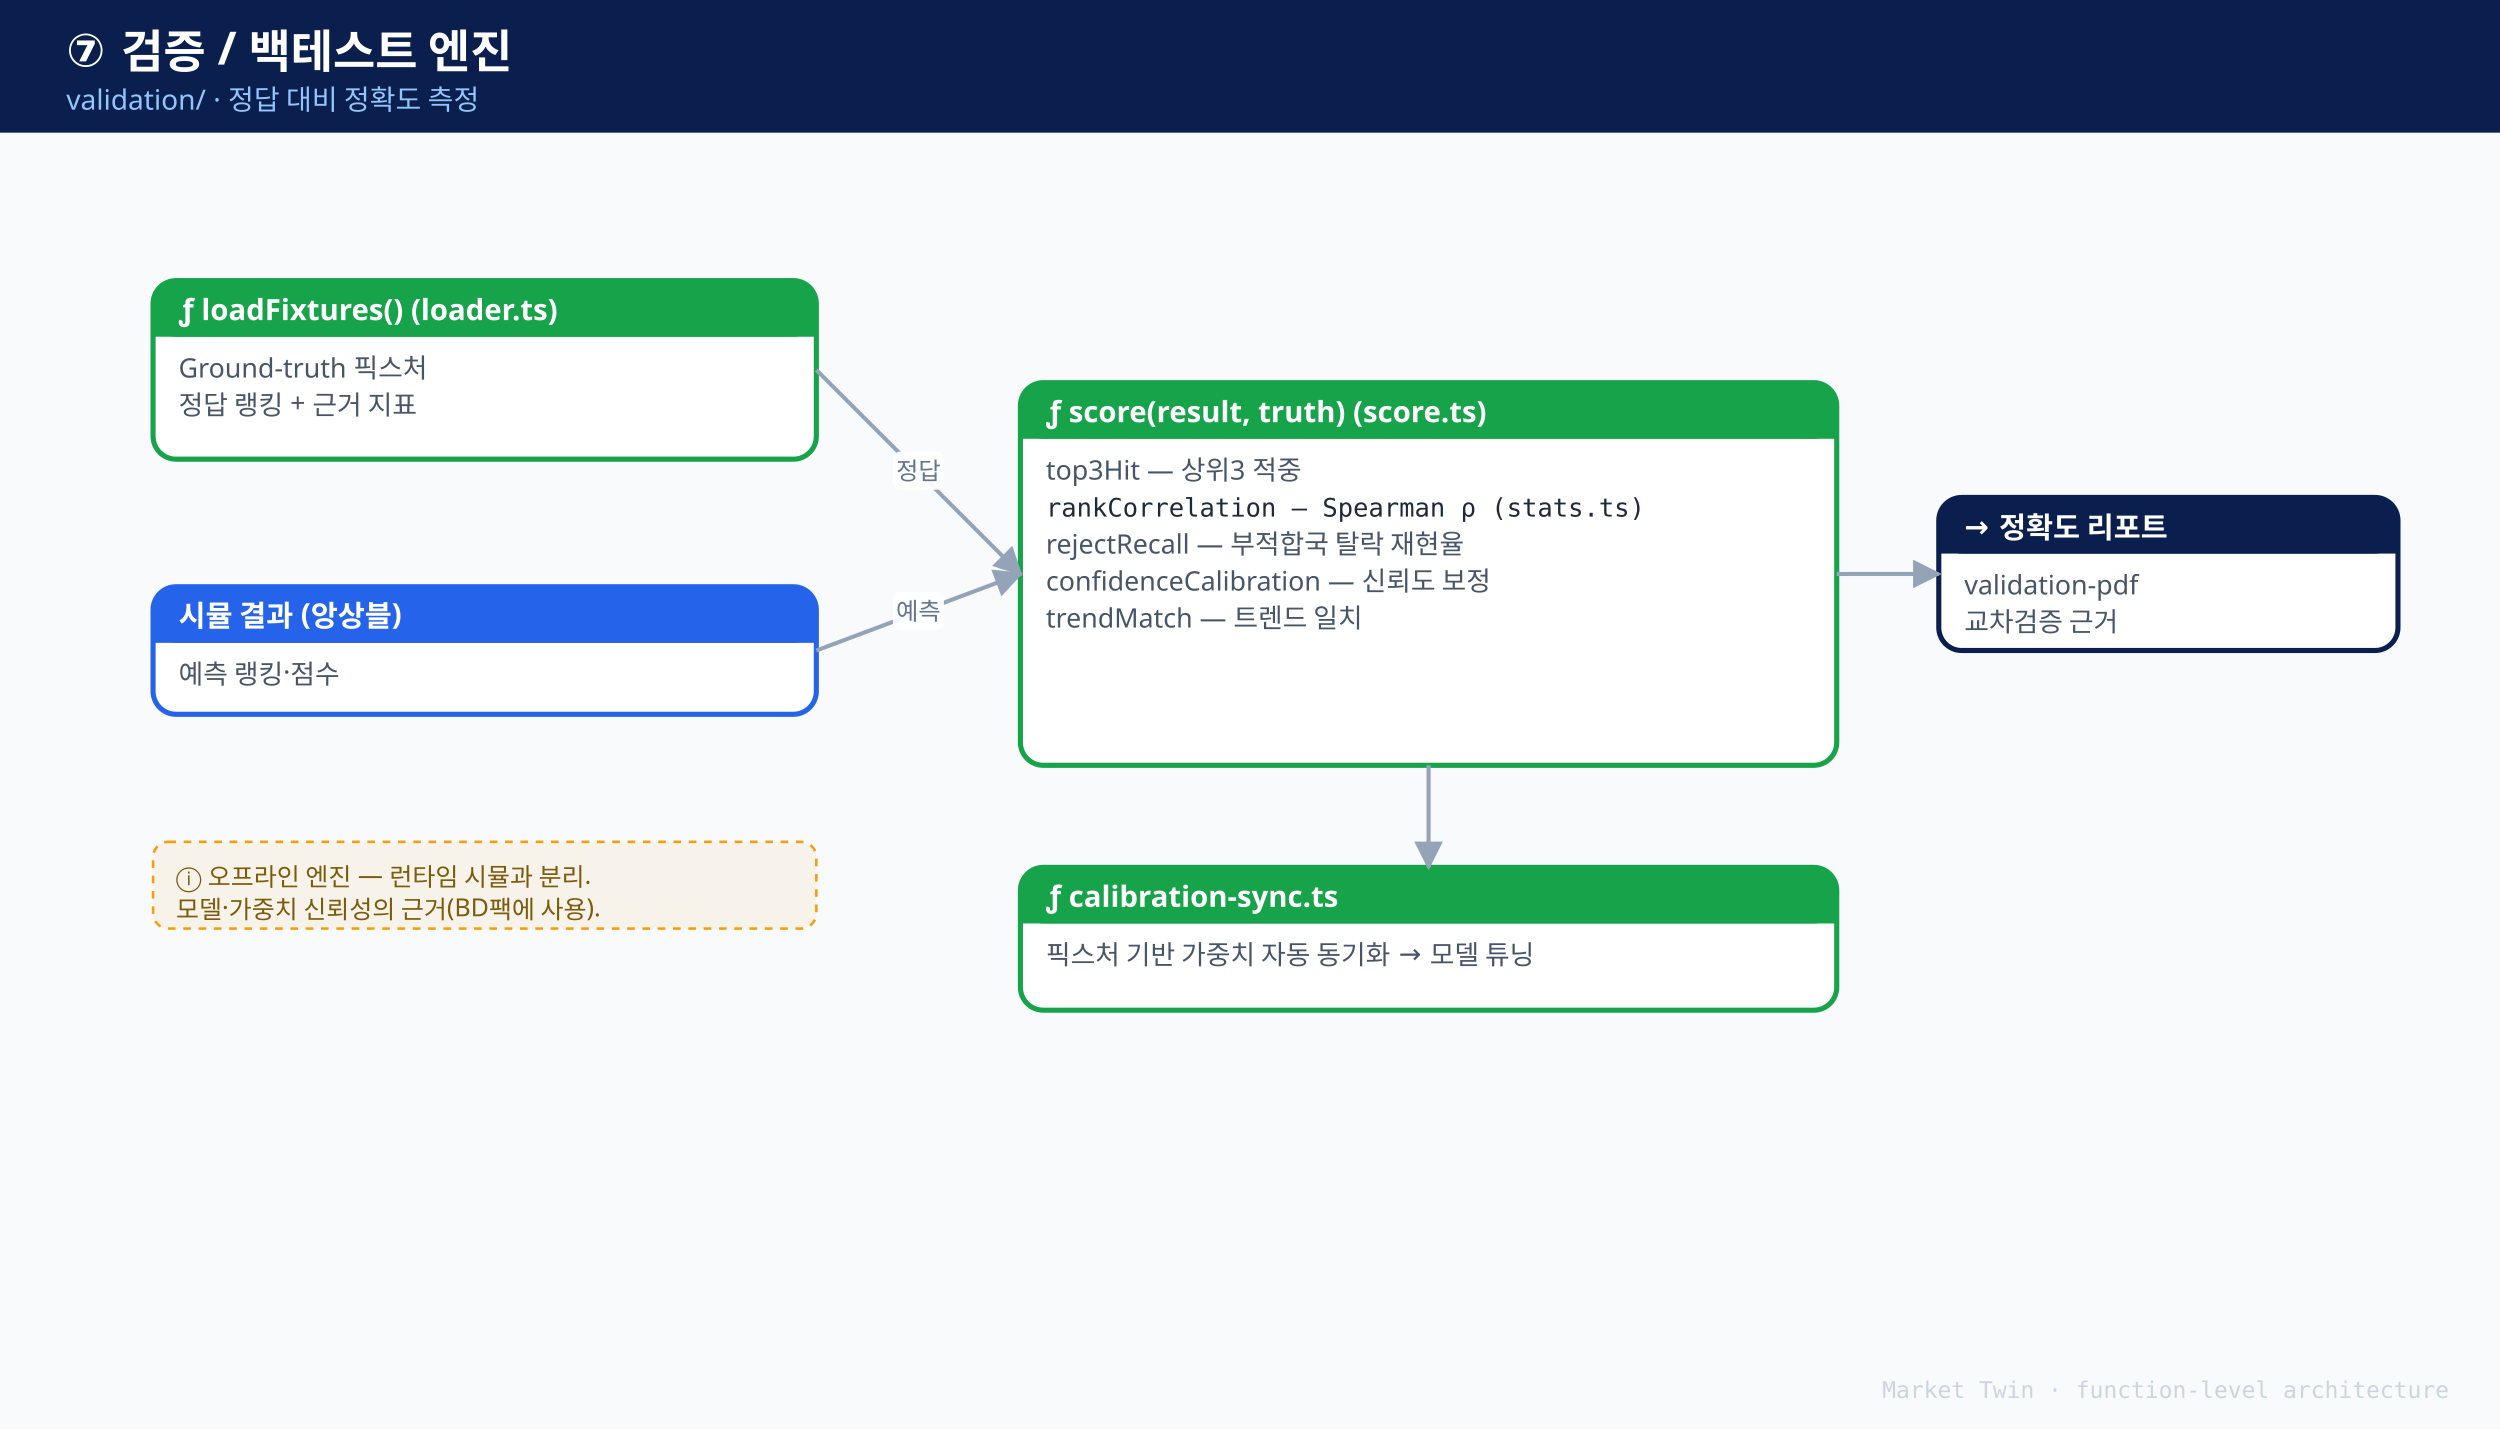
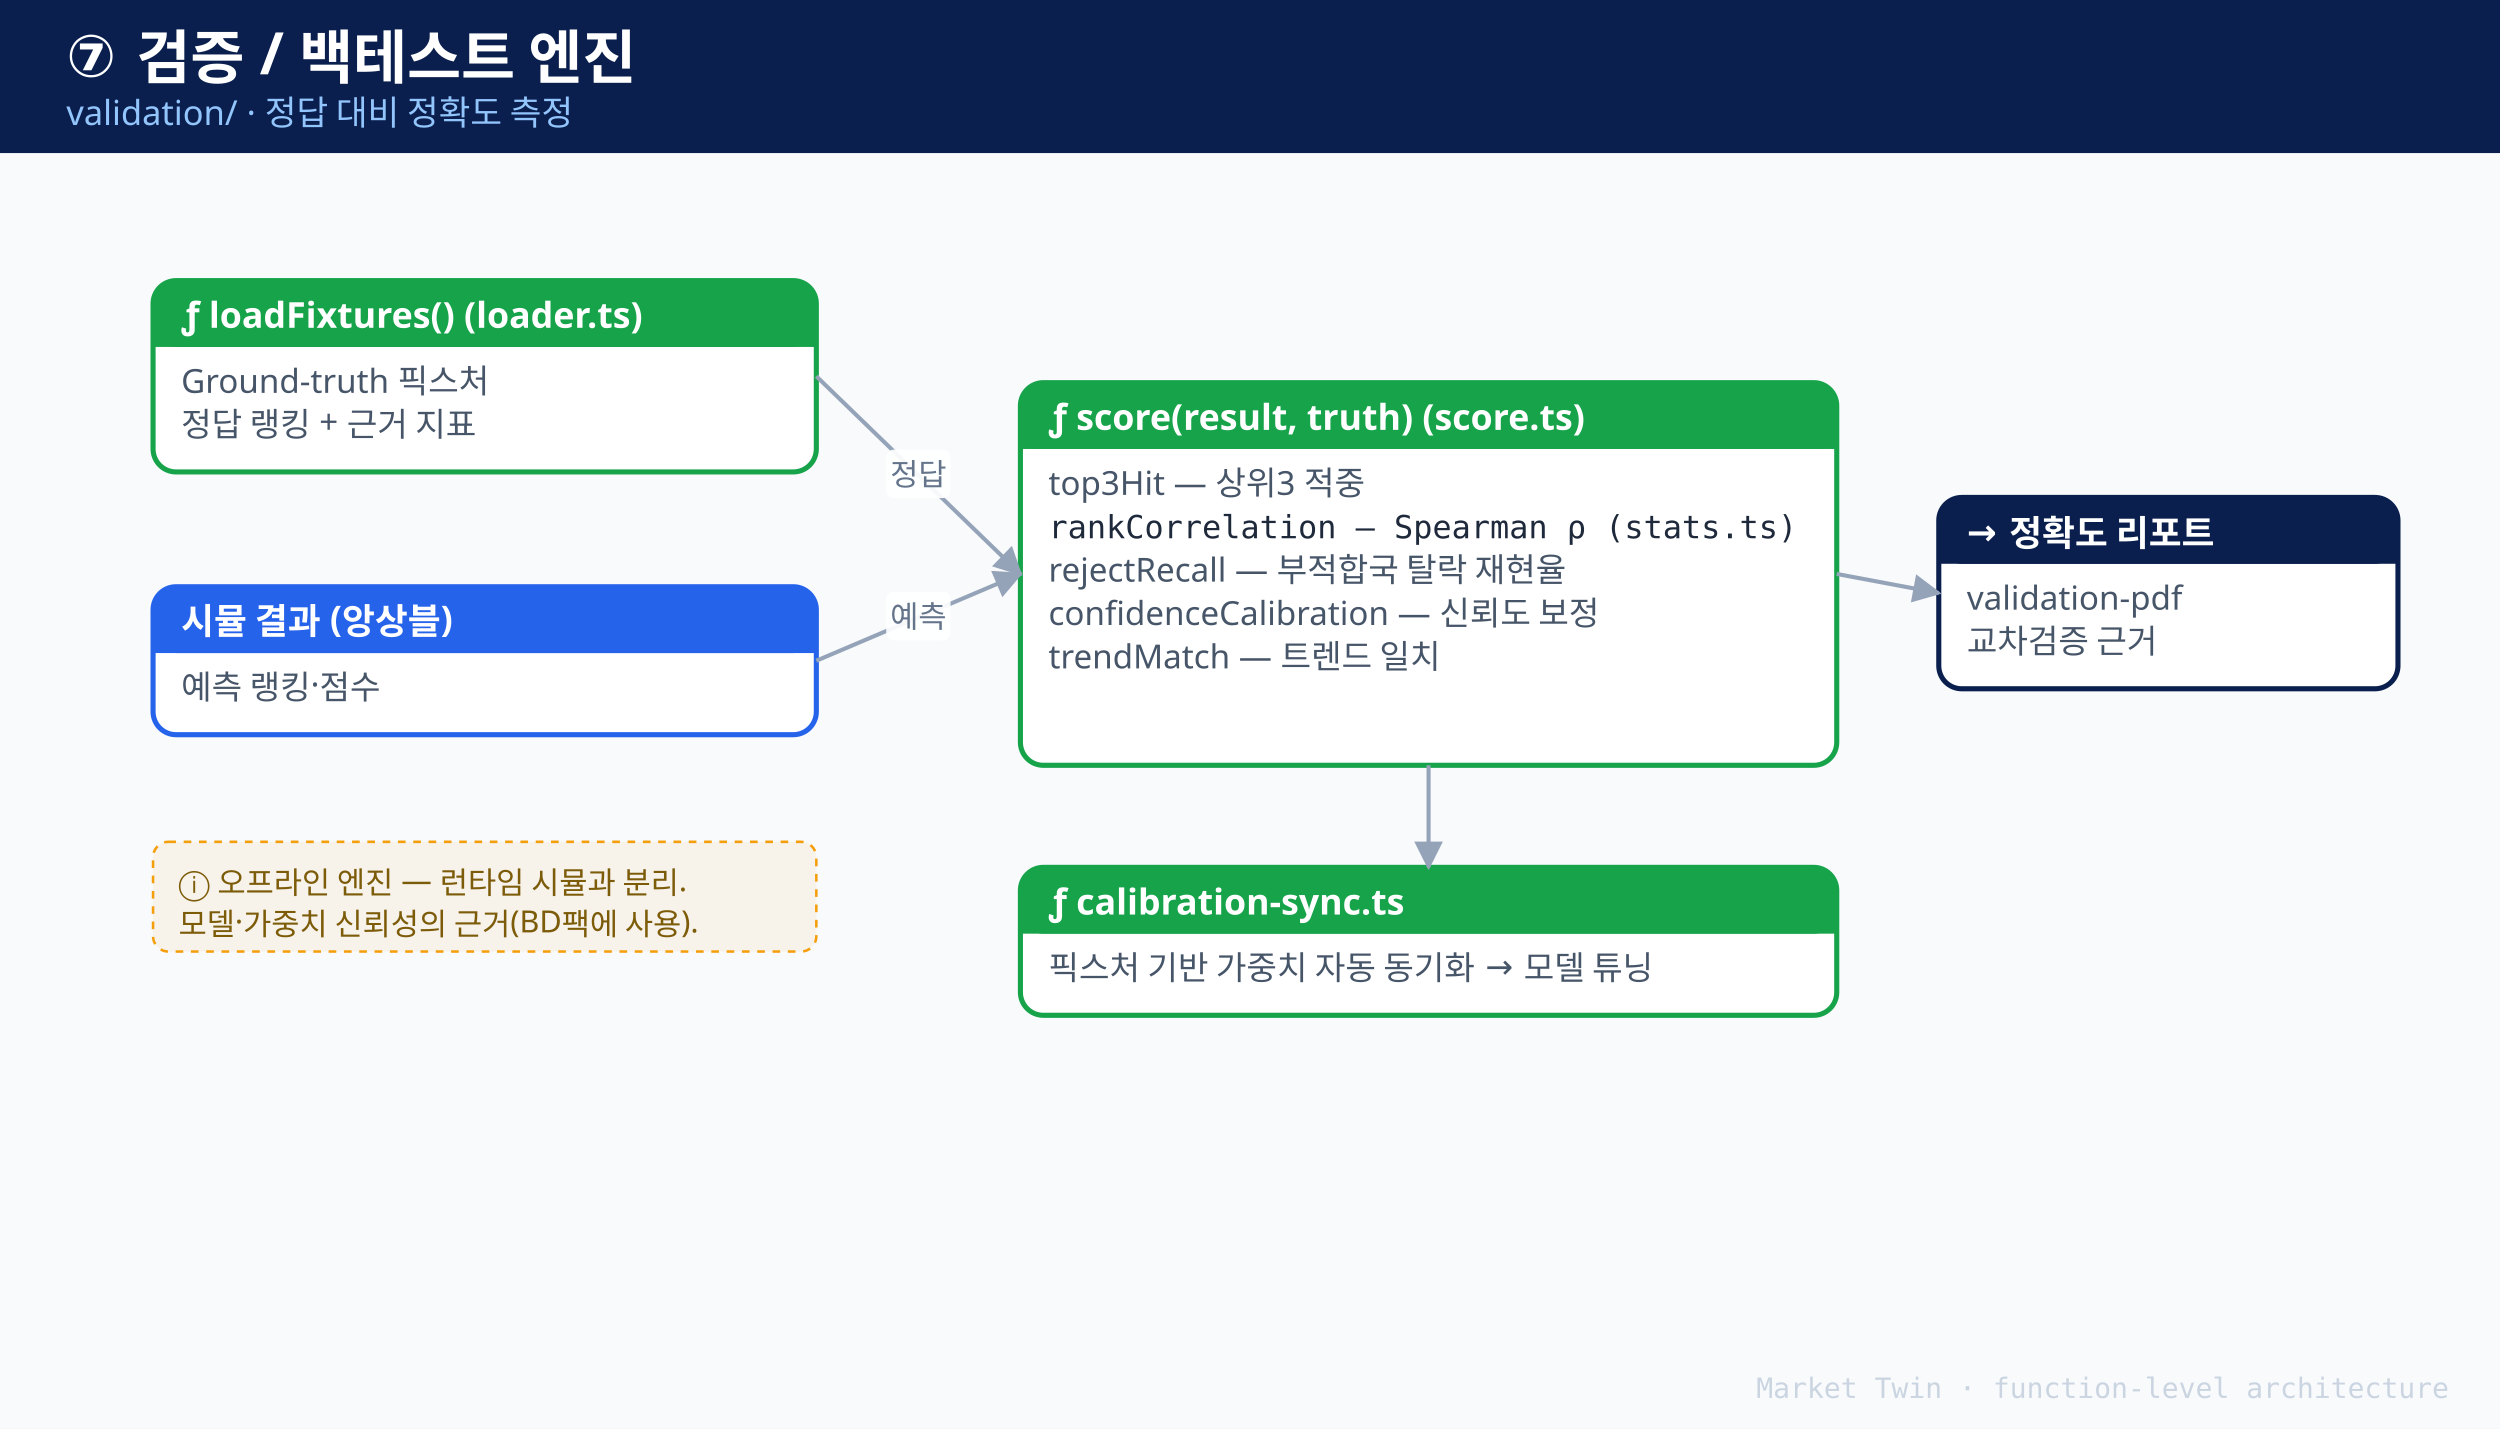
<svg xmlns="http://www.w3.org/2000/svg" width="980" height="560" viewBox="0 0 980 560">
  <defs>
    <marker id="arrow" viewBox="0 0 10 10" refX="9" refY="5" markerWidth="7" markerHeight="7" orient="auto-start-reverse">
      <path d="M0,0 L10,5 L0,10 z" fill="#94a3b8" />
    </marker>
  </defs>
  <rect width="980" height="560" fill="#f8fafc" />
-   <rect x="0" y="0" width="980" height="52" fill="#0a1f4d" />
-   <text x="26" y="26" font-family="'Malgun Gothic','Apple SD Gothic Neo','Noto Sans KR',sans-serif" font-size="18" font-weight="800" fill="#ffffff">⑦ 검증 / 백테스트 엔진</text>
-   <text x="26" y="43" font-family="'Malgun Gothic','Apple SD Gothic Neo','Noto Sans KR',sans-serif" font-size="11" fill="#93c5fd">validation/ · 정답 대비 정확도 측정</text>
-   <text x="960" y="548" font-family="'Cascadia Code','Consolas','D2Coding',monospace" font-size="9" fill="#cbd5e1" text-anchor="end">Market Twin · function-level architecture</text>
-   <rect x="60" y="110" width="260" height="70" rx="9" fill="#ffffff" stroke="#16a34a" stroke-width="2" />
-   <rect x="60" y="110" width="260" height="22" rx="9" fill="#16a34a" />
-   <rect x="60" y="121" width="260" height="11" fill="#16a34a" />
-   <text x="70" y="125.5" font-family="'Malgun Gothic','Apple SD Gothic Neo','Noto Sans KR',sans-serif" font-size="11.5" font-weight="700" fill="#ffffff">ƒ loadFixtures()  (loader.ts)</text>
-   <text x="70" y="148" font-family="'Malgun Gothic','Apple SD Gothic Neo','Noto Sans KR',sans-serif" font-size="10.5" fill="#475569">Ground-truth 픽스처</text>
-   <text x="70" y="162.5" font-family="'Malgun Gothic','Apple SD Gothic Neo','Noto Sans KR',sans-serif" font-size="10.5" fill="#475569">정답 랭킹 + 근거 지표</text>
-   <rect x="60" y="230" width="260" height="50" rx="9" fill="#ffffff" stroke="#2563eb" stroke-width="2" />
-   <rect x="60" y="230" width="260" height="22" rx="9" fill="#2563eb" />
-   <rect x="60" y="241" width="260" height="11" fill="#2563eb" />
-   <text x="70" y="245.5" font-family="'Malgun Gothic','Apple SD Gothic Neo','Noto Sans KR',sans-serif" font-size="11.5" font-weight="700" fill="#ffffff">시뮬 결과 (앙상블)</text>
-   <text x="70" y="268" font-family="'Malgun Gothic','Apple SD Gothic Neo','Noto Sans KR',sans-serif" font-size="10.5" fill="#475569">예측 랭킹·점수</text>
+   <rect x="0" y="0" width="980" height="60" fill="#0a1f4d" />
+   <text x="26" y="30" font-family="'Malgun Gothic','Apple SD Gothic Neo','Noto Sans KR',sans-serif" font-size="23" font-weight="800" fill="#ffffff">⑦ 검증 / 백테스트 엔진</text>
+   <text x="26" y="49" font-family="'Malgun Gothic','Apple SD Gothic Neo','Noto Sans KR',sans-serif" font-size="13.5" fill="#93c5fd">validation/ · 정답 대비 정확도 측정</text>
+   <text x="960" y="548" font-family="'Cascadia Code','Consolas','D2Coding',monospace" font-size="11" fill="#cbd5e1" text-anchor="end">Market Twin · function-level architecture</text>
+   <rect x="60" y="110" width="260" height="75" rx="9" fill="#ffffff" stroke="#16a34a" stroke-width="2" />
+   <rect x="60" y="110" width="260" height="26" rx="9" fill="#16a34a" />
+   <rect x="60" y="123" width="260" height="13" fill="#16a34a" />
+   <text x="71" y="128.5" font-family="'Malgun Gothic','Apple SD Gothic Neo','Noto Sans KR',sans-serif" font-size="14" font-weight="700" fill="#ffffff">ƒ loadFixtures()  (loader.ts)</text>
+   <text x="71" y="154" font-family="'Malgun Gothic','Apple SD Gothic Neo','Noto Sans KR',sans-serif" font-size="13" fill="#475569">Ground-truth 픽스처</text>
+   <text x="71" y="171" font-family="'Malgun Gothic','Apple SD Gothic Neo','Noto Sans KR',sans-serif" font-size="13" fill="#475569">정답 랭킹 + 근거 지표</text>
+   <rect x="60" y="230" width="260" height="58" rx="9" fill="#ffffff" stroke="#2563eb" stroke-width="2" />
+   <rect x="60" y="230" width="260" height="26" rx="9" fill="#2563eb" />
+   <rect x="60" y="243" width="260" height="13" fill="#2563eb" />
+   <text x="71" y="248.5" font-family="'Malgun Gothic','Apple SD Gothic Neo','Noto Sans KR',sans-serif" font-size="14" font-weight="700" fill="#ffffff">시뮬 결과 (앙상블)</text>
+   <text x="71" y="274" font-family="'Malgun Gothic','Apple SD Gothic Neo','Noto Sans KR',sans-serif" font-size="13" fill="#475569">예측 랭킹·점수</text>
  <rect x="400" y="150" width="320" height="150" rx="9" fill="#ffffff" stroke="#16a34a" stroke-width="2" />
-   <rect x="400" y="150" width="320" height="22" rx="9" fill="#16a34a" />
-   <rect x="400" y="161" width="320" height="11" fill="#16a34a" />
-   <text x="410" y="165.5" font-family="'Malgun Gothic','Apple SD Gothic Neo','Noto Sans KR',sans-serif" font-size="11.5" font-weight="700" fill="#ffffff">ƒ score(result, truth)  (score.ts)</text>
-   <text x="410" y="188" font-family="'Malgun Gothic','Apple SD Gothic Neo','Noto Sans KR',sans-serif" font-size="10.5" fill="#475569">top3Hit — 상위3 적중</text>
-   <text x="410" y="202.5" font-family="'Cascadia Code','Consolas','D2Coding',monospace" font-size="10" fill="#1e293b">rankCorrelation — Spearman ρ (stats.ts)</text>
-   <text x="410" y="217" font-family="'Malgun Gothic','Apple SD Gothic Neo','Noto Sans KR',sans-serif" font-size="10.5" fill="#475569">rejectRecall — 부적합국 탈락 재현율</text>
-   <text x="410" y="231.5" font-family="'Malgun Gothic','Apple SD Gothic Neo','Noto Sans KR',sans-serif" font-size="10.5" fill="#475569">confidenceCalibration — 신뢰도 보정</text>
-   <text x="410" y="246" font-family="'Malgun Gothic','Apple SD Gothic Neo','Noto Sans KR',sans-serif" font-size="10.5" fill="#475569">trendMatch — 트렌드 일치</text>
-   <rect x="400" y="340" width="320" height="56" rx="9" fill="#ffffff" stroke="#16a34a" stroke-width="2" />
-   <rect x="400" y="340" width="320" height="22" rx="9" fill="#16a34a" />
-   <rect x="400" y="351" width="320" height="11" fill="#16a34a" />
-   <text x="410" y="355.5" font-family="'Malgun Gothic','Apple SD Gothic Neo','Noto Sans KR',sans-serif" font-size="11.5" font-weight="700" fill="#ffffff">ƒ calibration-sync.ts</text>
-   <text x="410" y="378" font-family="'Malgun Gothic','Apple SD Gothic Neo','Noto Sans KR',sans-serif" font-size="10.5" fill="#475569">픽스처 기반 가중치 자동 동기화 → 모델 튜닝</text>
-   <rect x="760" y="195" width="180" height="60" rx="9" fill="#ffffff" stroke="#0a1f4d" stroke-width="2" />
-   <rect x="760" y="195" width="180" height="22" rx="9" fill="#0a1f4d" />
-   <rect x="760" y="206" width="180" height="11" fill="#0a1f4d" />
-   <text x="770" y="210.5" font-family="'Malgun Gothic','Apple SD Gothic Neo','Noto Sans KR',sans-serif" font-size="11.5" font-weight="700" fill="#ffffff">→ 정확도 리포트</text>
-   <text x="770" y="233" font-family="'Malgun Gothic','Apple SD Gothic Neo','Noto Sans KR',sans-serif" font-size="10.5" fill="#475569">validation-pdf</text>
-   <text x="770" y="247.5" font-family="'Malgun Gothic','Apple SD Gothic Neo','Noto Sans KR',sans-serif" font-size="10.5" fill="#475569">교차검증 근거</text>
-   <path d="M320,145 L400,225" fill="none" stroke="#94a3b8" stroke-width="1.6" marker-end="url(#arrow)" />
-   <rect x="350" y="177" width="20" height="15" rx="3" fill="#ffffff" opacity="0.92" />
-   <text x="360" y="188" font-family="'Malgun Gothic','Apple SD Gothic Neo','Noto Sans KR',sans-serif" font-size="9.5" fill="#64748b" text-anchor="middle">정답</text>
-   <path d="M320,255 L400,225" fill="none" stroke="#94a3b8" stroke-width="1.6" marker-end="url(#arrow)" />
-   <rect x="350" y="232" width="20" height="15" rx="3" fill="#ffffff" opacity="0.92" />
-   <text x="360" y="243" font-family="'Malgun Gothic','Apple SD Gothic Neo','Noto Sans KR',sans-serif" font-size="9.5" fill="#64748b" text-anchor="middle">예측</text>
+   <rect x="400" y="150" width="320" height="26" rx="9" fill="#16a34a" />
+   <rect x="400" y="163" width="320" height="13" fill="#16a34a" />
+   <text x="411" y="168.5" font-family="'Malgun Gothic','Apple SD Gothic Neo','Noto Sans KR',sans-serif" font-size="14" font-weight="700" fill="#ffffff">ƒ score(result, truth)  (score.ts)</text>
+   <text x="411" y="194" font-family="'Malgun Gothic','Apple SD Gothic Neo','Noto Sans KR',sans-serif" font-size="13" fill="#475569">top3Hit — 상위3 적중</text>
+   <text x="411" y="211" font-family="'Cascadia Code','Consolas','D2Coding',monospace" font-size="12.5" fill="#1e293b">rankCorrelation — Spearman ρ (stats.ts)</text>
+   <text x="411" y="228" font-family="'Malgun Gothic','Apple SD Gothic Neo','Noto Sans KR',sans-serif" font-size="13" fill="#475569">rejectRecall — 부적합국 탈락 재현율</text>
+   <text x="411" y="245" font-family="'Malgun Gothic','Apple SD Gothic Neo','Noto Sans KR',sans-serif" font-size="13" fill="#475569">confidenceCalibration — 신뢰도 보정</text>
+   <text x="411" y="262" font-family="'Malgun Gothic','Apple SD Gothic Neo','Noto Sans KR',sans-serif" font-size="13" fill="#475569">trendMatch — 트렌드 일치</text>
+   <rect x="400" y="340" width="320" height="58" rx="9" fill="#ffffff" stroke="#16a34a" stroke-width="2" />
+   <rect x="400" y="340" width="320" height="26" rx="9" fill="#16a34a" />
+   <rect x="400" y="353" width="320" height="13" fill="#16a34a" />
+   <text x="411" y="358.5" font-family="'Malgun Gothic','Apple SD Gothic Neo','Noto Sans KR',sans-serif" font-size="14" font-weight="700" fill="#ffffff">ƒ calibration-sync.ts</text>
+   <text x="411" y="384" font-family="'Malgun Gothic','Apple SD Gothic Neo','Noto Sans KR',sans-serif" font-size="13" fill="#475569">픽스처 기반 가중치 자동 동기화 → 모델 튜닝</text>
+   <rect x="760" y="195" width="180" height="75" rx="9" fill="#ffffff" stroke="#0a1f4d" stroke-width="2" />
+   <rect x="760" y="195" width="180" height="26" rx="9" fill="#0a1f4d" />
+   <rect x="760" y="208" width="180" height="13" fill="#0a1f4d" />
+   <text x="771" y="213.5" font-family="'Malgun Gothic','Apple SD Gothic Neo','Noto Sans KR',sans-serif" font-size="14" font-weight="700" fill="#ffffff">→ 정확도 리포트</text>
+   <text x="771" y="239" font-family="'Malgun Gothic','Apple SD Gothic Neo','Noto Sans KR',sans-serif" font-size="13" fill="#475569">validation-pdf</text>
+   <text x="771" y="256" font-family="'Malgun Gothic','Apple SD Gothic Neo','Noto Sans KR',sans-serif" font-size="13" fill="#475569">교차검증 근거</text>
+   <path d="M320,147.5 L400,225" fill="none" stroke="#94a3b8" stroke-width="1.6" marker-end="url(#arrow)" />
+   <rect x="347.4" y="176.25" width="25.2" height="19" rx="3" fill="#ffffff" opacity="0.92" />
+   <text x="360" y="190.25" font-family="'Malgun Gothic','Apple SD Gothic Neo','Noto Sans KR',sans-serif" font-size="12" fill="#64748b" text-anchor="middle">정답</text>
+   <path d="M320,259 L400,225" fill="none" stroke="#94a3b8" stroke-width="1.6" marker-end="url(#arrow)" />
+   <rect x="347.4" y="232" width="25.2" height="19" rx="3" fill="#ffffff" opacity="0.92" />
+   <text x="360" y="246" font-family="'Malgun Gothic','Apple SD Gothic Neo','Noto Sans KR',sans-serif" font-size="12" fill="#64748b" text-anchor="middle">예측</text>
  <path d="M560,300 L560,340" fill="none" stroke="#94a3b8" stroke-width="1.6" marker-end="url(#arrow)" />
-   <path d="M720,225 L760,225" fill="none" stroke="#94a3b8" stroke-width="1.6" marker-end="url(#arrow)" />
-   <rect x="60" y="330" width="260" height="34" rx="6" fill="#f59e0b11" stroke="#f59e0b" stroke-width="1" stroke-dasharray="3 3" />
-   <text x="69" y="347" font-family="'Malgun Gothic','Apple SD Gothic Neo','Noto Sans KR',sans-serif" font-size="9.8" fill="#7c5b09">ⓘ 오프라인 엔진 — 런타임 시뮬과 분리.</text>
-   <text x="69" y="360" font-family="'Malgun Gothic','Apple SD Gothic Neo','Noto Sans KR',sans-serif" font-size="9.8" fill="#7c5b09">모델·가중치 신뢰성의 근거(BD팩에 사용).</text>
+   <path d="M720,225 L760,232.5" fill="none" stroke="#94a3b8" stroke-width="1.6" marker-end="url(#arrow)" />
+   <rect x="60" y="330" width="260" height="43" rx="6" fill="#f59e0b11" stroke="#f59e0b" stroke-width="1" stroke-dasharray="3 3" />
+   <text x="70" y="350" font-family="'Malgun Gothic','Apple SD Gothic Neo','Noto Sans KR',sans-serif" font-size="12" fill="#7c5b09">ⓘ 오프라인 엔진 — 런타임 시뮬과 분리.</text>
+   <text x="70" y="366.5" font-family="'Malgun Gothic','Apple SD Gothic Neo','Noto Sans KR',sans-serif" font-size="12" fill="#7c5b09">모델·가중치 신뢰성의 근거(BD팩에 사용).</text>
</svg>
